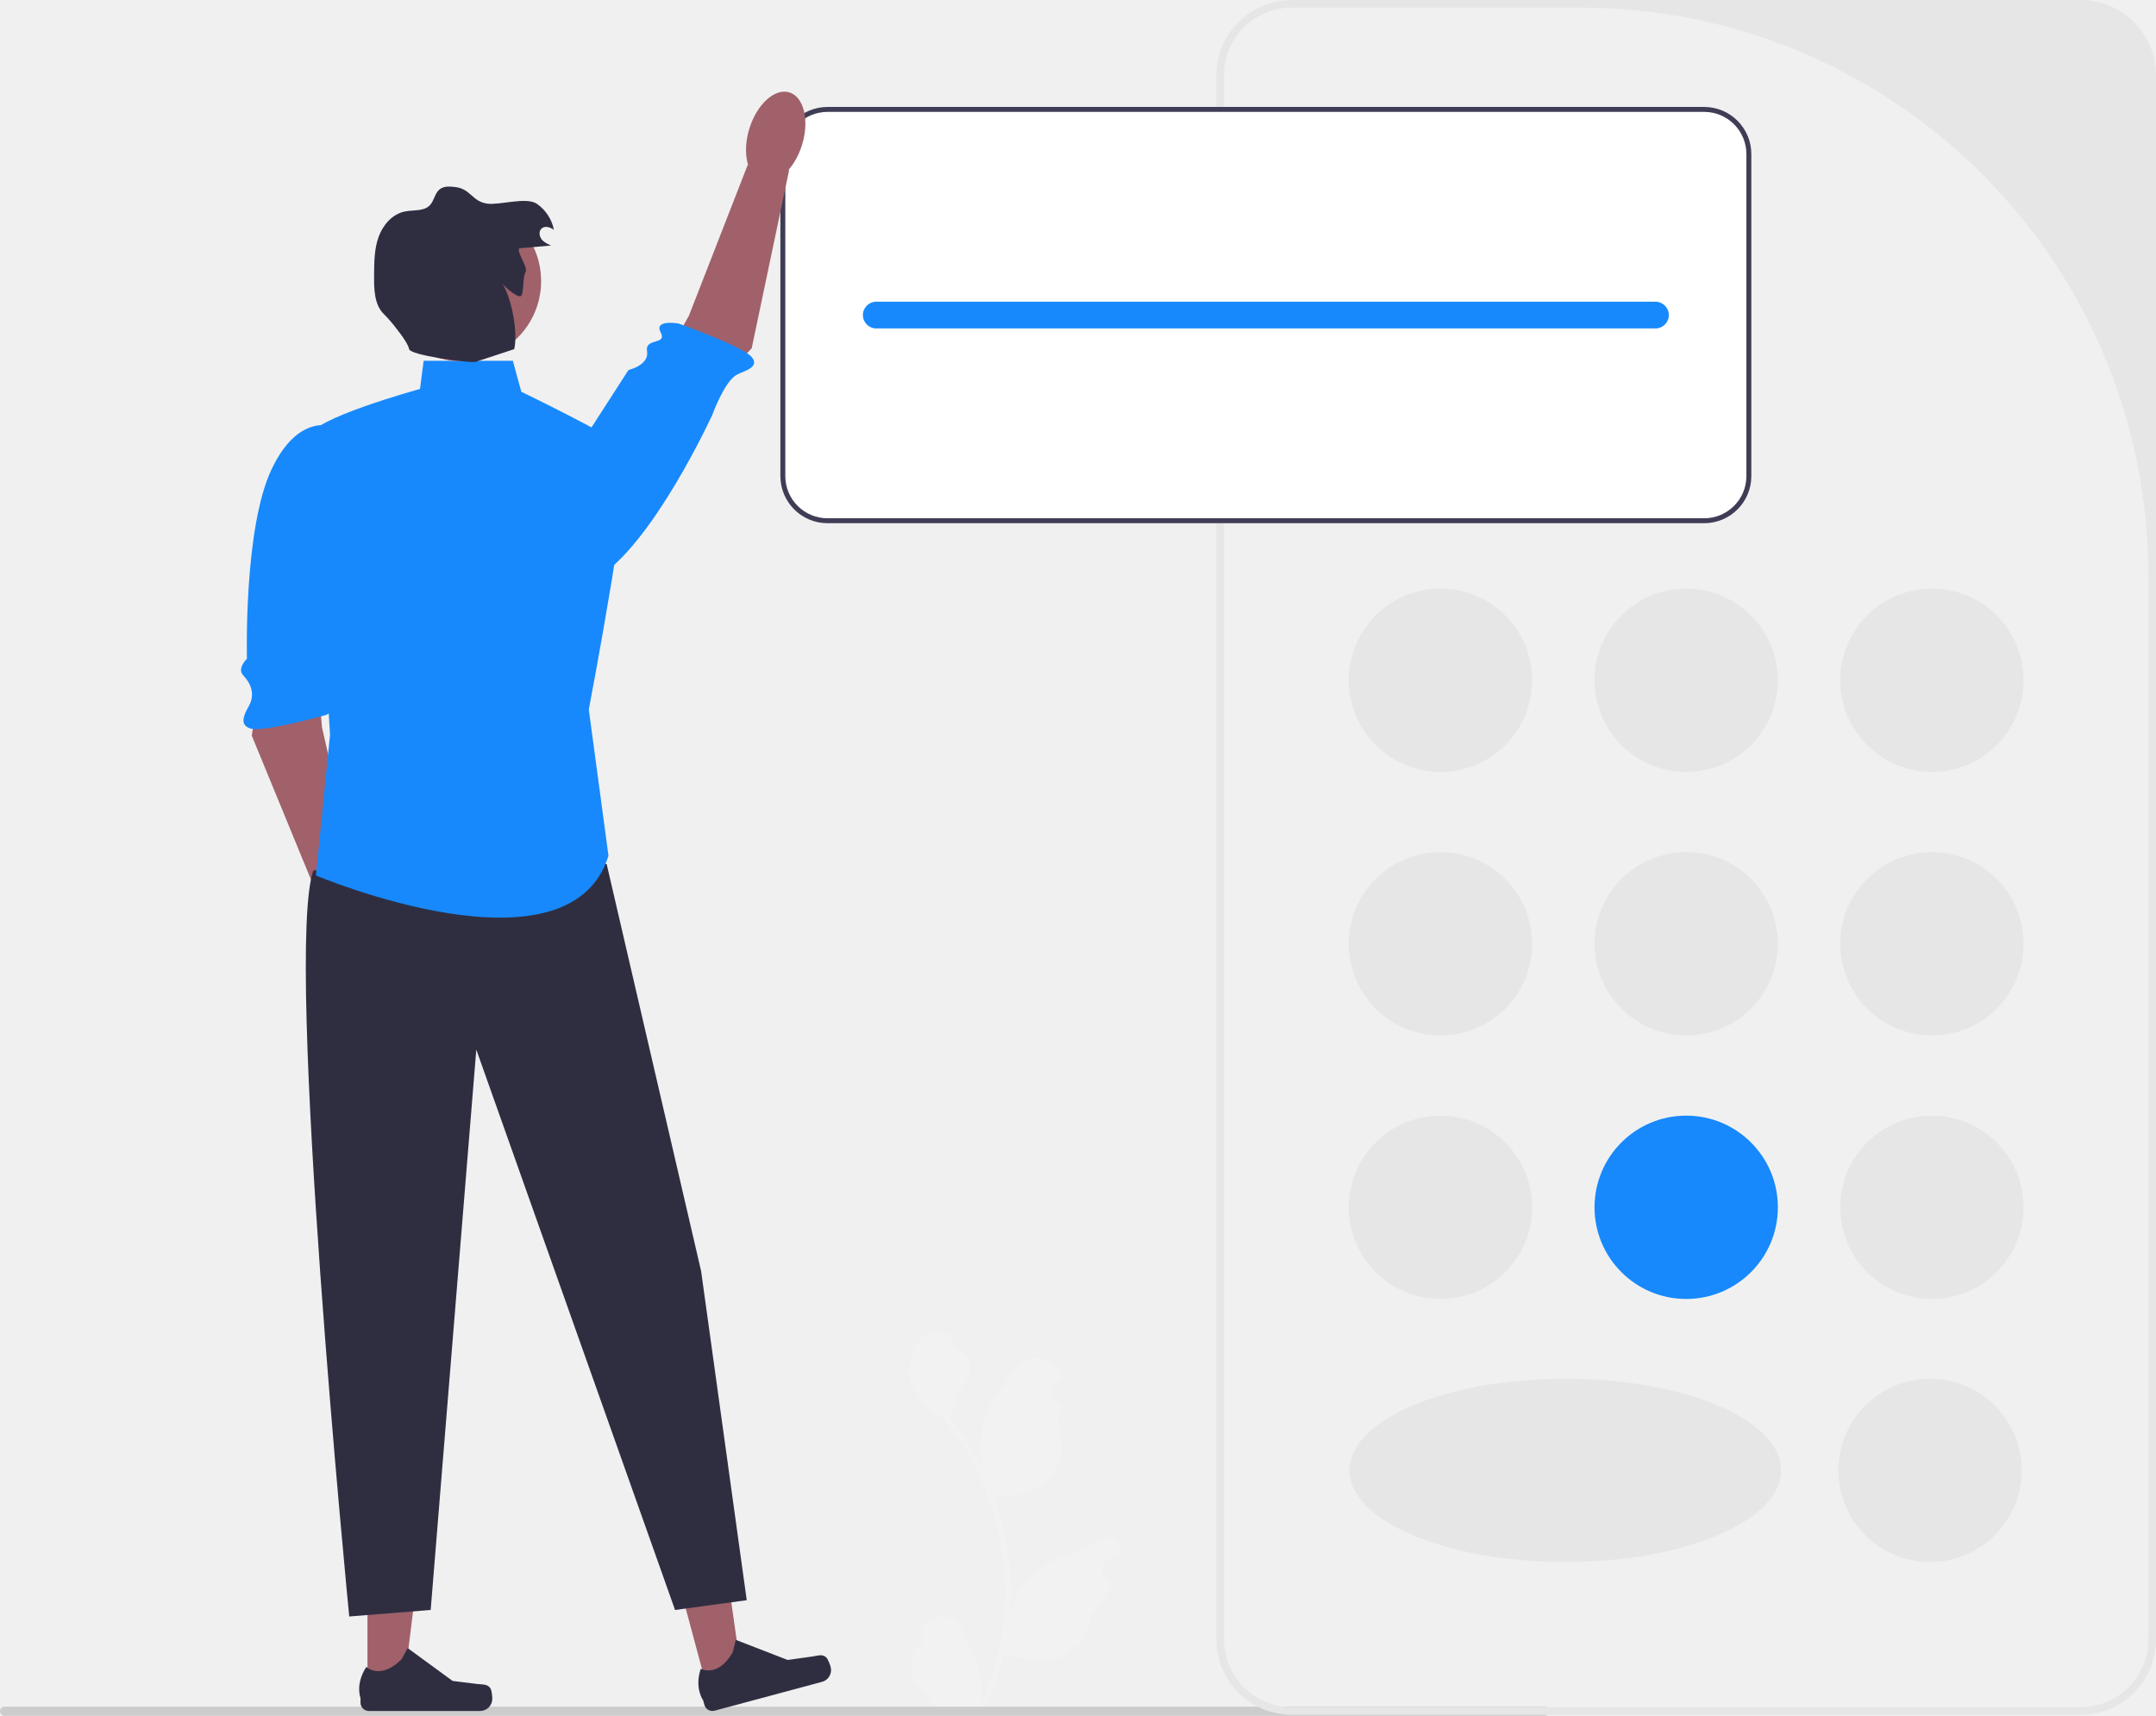
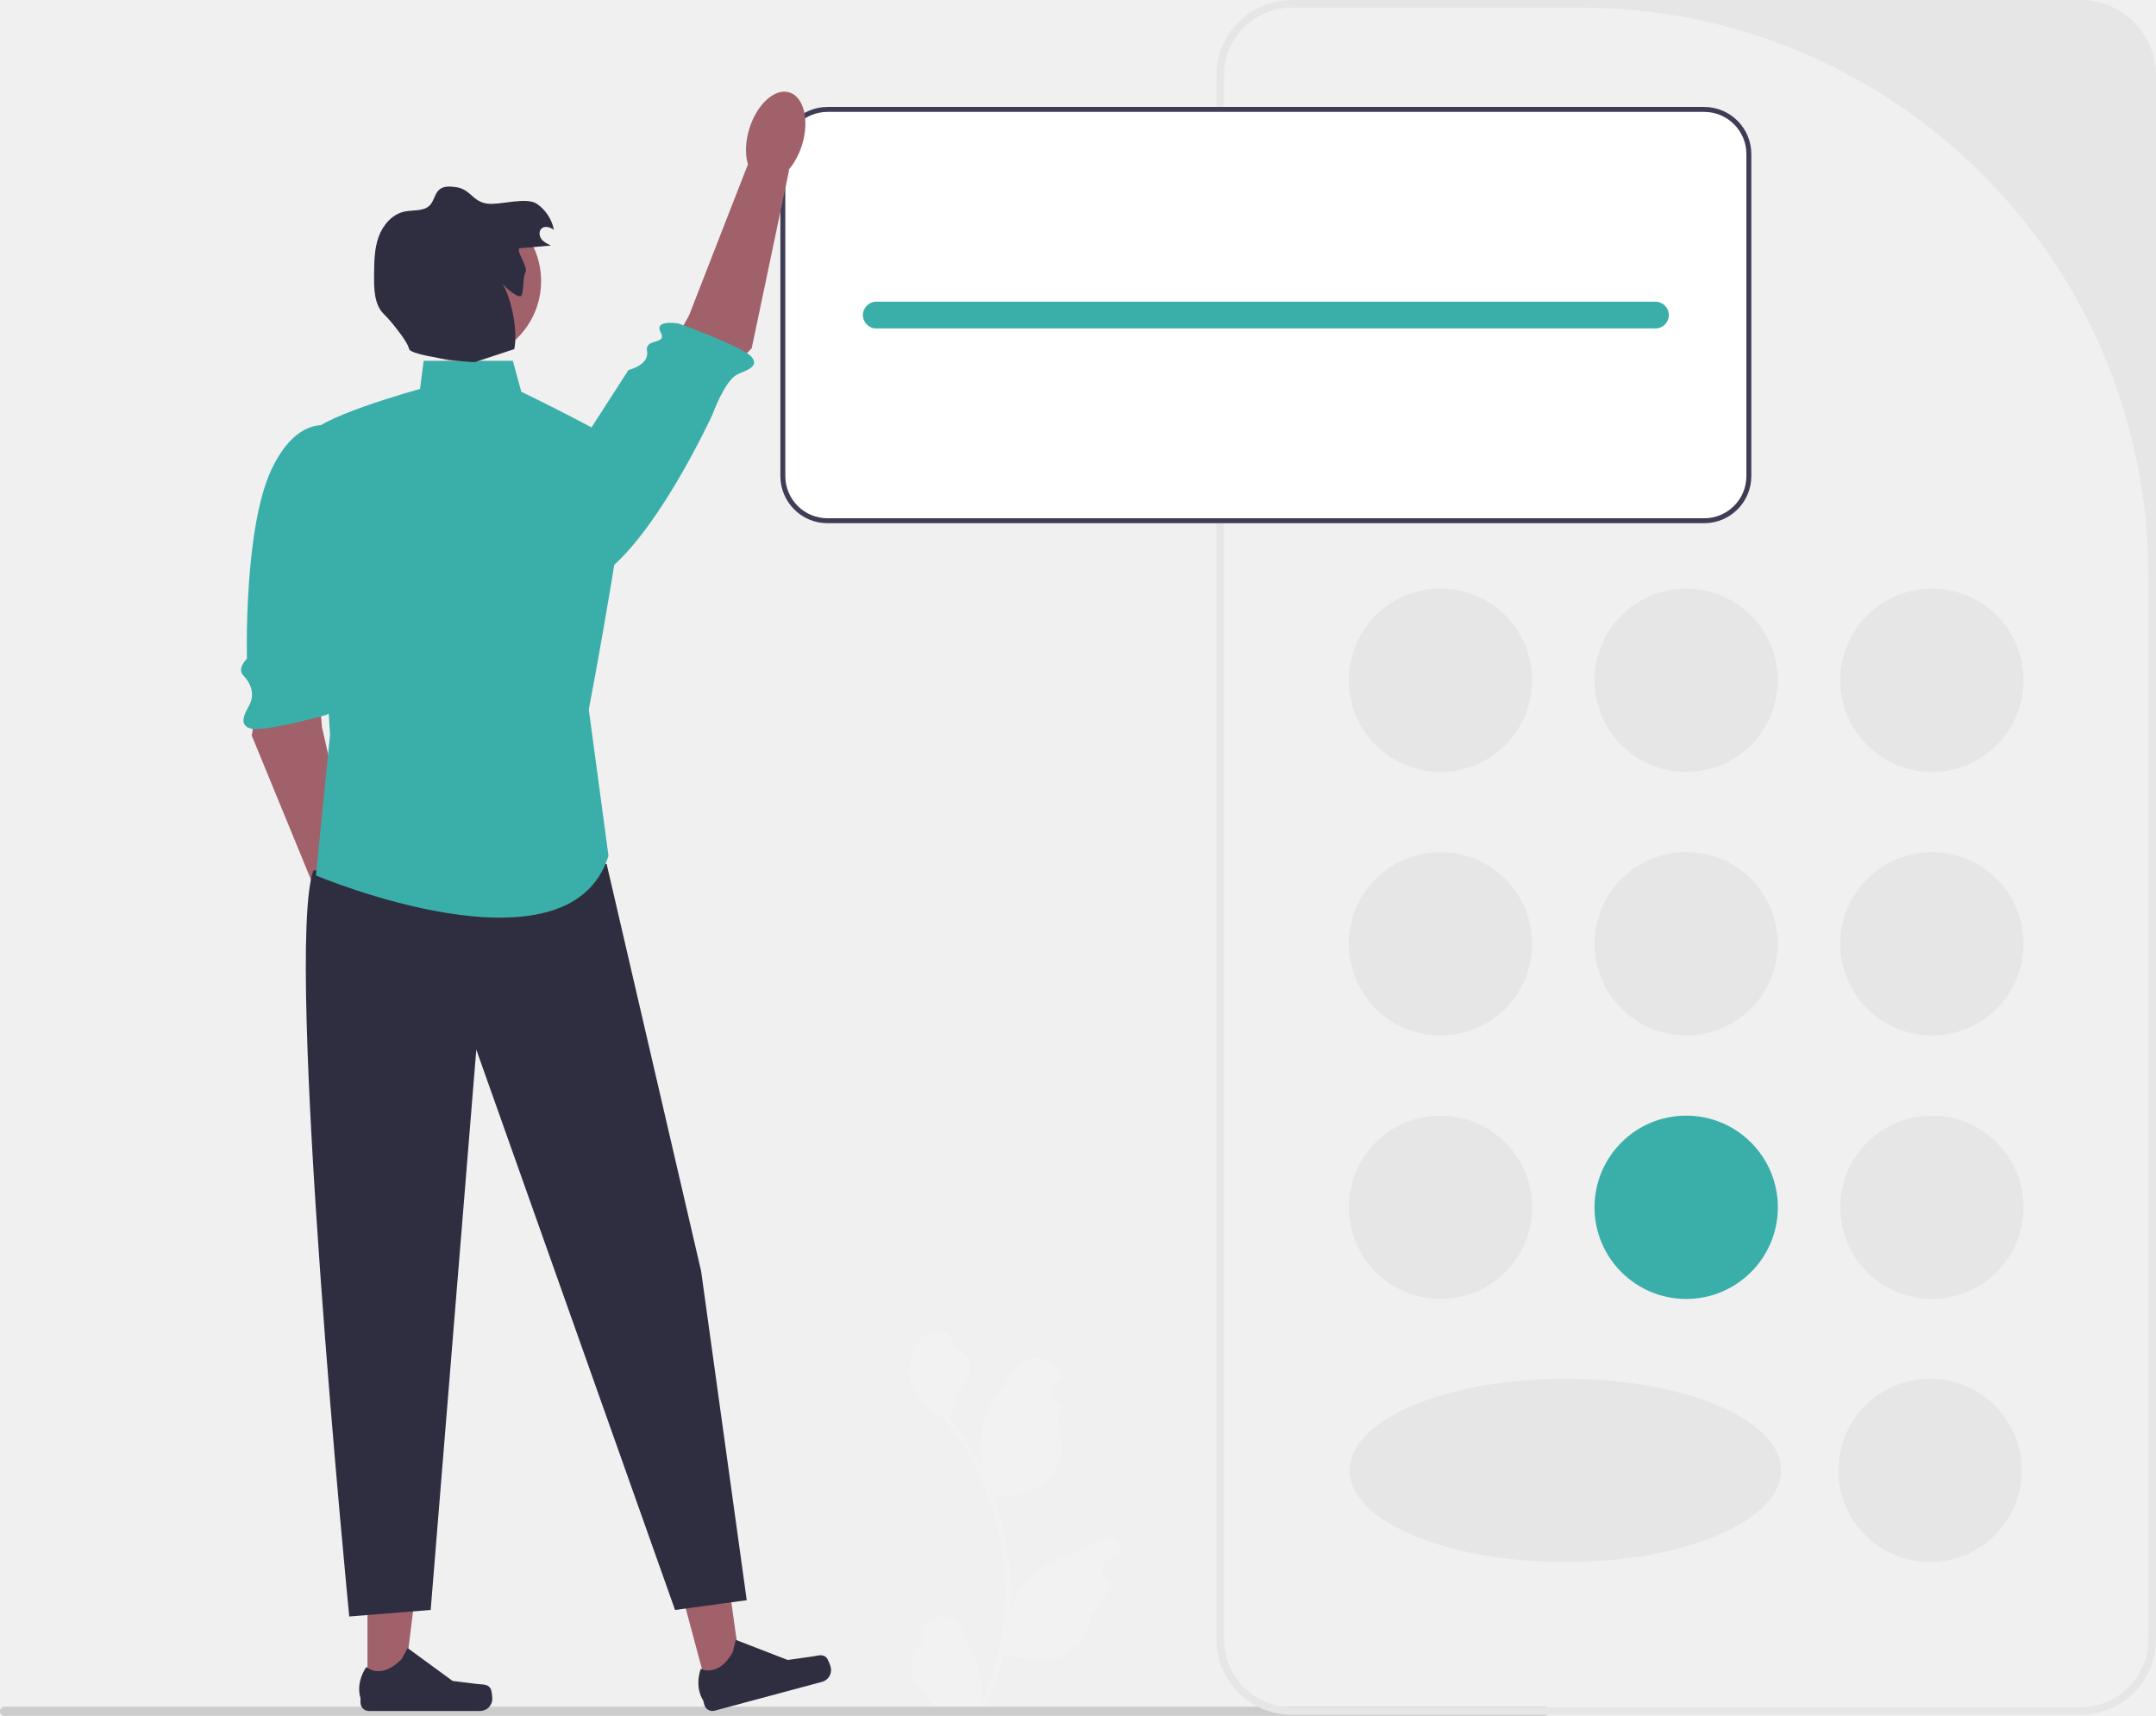
<svg xmlns="http://www.w3.org/2000/svg" width="564.468" height="449.265" viewBox="0 0 564.468 449.265">
  <path d="M239.346,431.63c2.066,.129,3.208-2.437,1.645-3.933l-.155-.618c.02-.05,.041-.099,.062-.148,2.089-4.982,9.17-4.947,11.241,.042,1.839,4.428,4.179,8.864,4.756,13.546,.258,2.067,.142,4.172-.316,6.2,4.308-9.411,6.575-19.687,6.575-30.021,0-2.597-.142-5.193-.433-7.783-.239-2.119-.568-4.224-.995-6.31-2.306-11.277-7.299-22.018-14.5-30.99-3.462-1.892-6.349-4.851-8.093-8.397-.626-1.279-1.117-2.655-1.35-4.056,.394,.052,1.486-5.949,1.188-6.317,.549-.833,1.532-1.247,2.131-2.06,2.982-4.043,7.091-3.337,9.236,2.157,4.582,2.313,4.627,6.148,1.815,9.837-1.789,2.347-2.035,5.522-3.604,8.035,.162,.207,.329,.407,.491,.614,2.961,3.798,5.522,7.88,7.681,12.169-.61-4.766,.291-10.508,1.826-14.21,1.748-4.217,5.025-7.769,7.91-11.415,3.466-4.379,10.573-2.468,11.184,3.083,.006,.054,.012,.107,.017,.161-.429,.242-.848,.499-1.259,.77-2.339,1.547-1.531,5.174,1.241,5.602l.063,.01c-.155,1.544-.42,3.074-.807,4.579,3.702,14.316-4.29,19.53-15.701,19.764-.252,.129-.497,.258-.749,.381,1.156,3.255,2.08,6.594,2.764,9.979,.614,2.99,1.04,6.013,1.279,9.049,.297,3.83,.271,7.68-.052,11.503l.019-.136c.82-4.211,3.107-8.145,6.427-10.87,4.946-4.063,11.933-5.559,17.268-8.824,2.568-1.572,5.859,.459,5.411,3.437l-.022,.143c-.794,.323-1.569,.698-2.319,1.117-.429,.242-.848,.499-1.259,.77-2.339,1.547-1.531,5.174,1.241,5.602l.063,.01c.045,.006,.084,.013,.129,.019-1.363,3.236-3.262,6.239-5.639,8.829-2.315,12.497-12.256,13.683-22.89,10.044h-.006c-1.163,5.064-2.861,10.011-5.044,14.726h-18.02c-.065-.2-.123-.407-.181-.607,1.666,.103,3.346,.006,4.986-.297-1.337-1.641-2.674-3.294-4.011-4.935-.032-.032-.058-.065-.084-.097-.678-.84-1.363-1.673-2.041-2.512l-0-.001c-.042-2.578,.267-5.147,.879-7.64l.001-0Z" fill="#f2f2f2" />
  <path d="M0,448.075c0,.66,.53,1.19,1.19,1.19H404.48c.66,0,1.19-.53,1.19-1.19,0-.66-.53-1.19-1.19-1.19H1.19c-.66,0-1.19,.53-1.19,1.19Z" fill="#ccc" />
  <path d="M544.743,449h-206.551c-10.876,0-19.724-8.849-19.724-19.725V19.725c0-10.876,8.848-19.725,19.724-19.725h206.551c10.876,0,19.725,8.849,19.725,19.725V429.275c0,10.876-8.849,19.725-19.725,19.725ZM338.192,2c-9.789,0-17.724,7.935-17.724,17.724V429.275c0,9.789,7.936,17.725,17.725,17.725h206.551c9.789,0,17.725-7.936,17.725-17.725V150.705c0-82.127-66.577-148.705-148.705-148.705h-75.571Z" fill="#e6e6e6" />
  <g>
    <circle cx="377.134" cy="178.118" r="24" fill="#e6e6e6" />
    <circle cx="505.801" cy="178.118" r="24" fill="#e6e6e6" />
    <circle cx="441.467" cy="178.118" r="24" fill="#e6e6e6" />
  </g>
  <circle cx="377.134" cy="247.118" r="24" fill="#e6e6e6" />
  <circle cx="505.801" cy="247.118" r="24" fill="#e6e6e6" />
  <circle cx="441.467" cy="247.118" r="24" fill="#e6e6e6" />
  <circle cx="377.134" cy="316.118" r="24" fill="#e6e6e6" />
  <circle cx="505.31" cy="385" r="24" fill="#e6e6e6" />
  <ellipse cx="409.81" cy="385" rx="56.5" ry="24" fill="#e6e6e6" />
  <circle cx="505.801" cy="316.118" r="24" fill="#e6e6e6" />
-   <circle cx="441.467" cy="316.118" r="24" fill="#1789fc" />
+   <circle cx="441.467" cy="316.118" r="24" fill="#3aafa9" />
  <path d="M446.184,28H216.65c-6.806,0-12.34,5.534-12.34,12.34V124.66c0,6.806,5.534,12.34,12.34,12.34h229.534c6.806,0,12.34-5.534,12.34-12.34V40.34c0-6.806-5.534-12.34-12.34-12.34Z" fill="#fff" />
  <path d="M446.184,28H216.65c-6.806,0-12.34,5.534-12.34,12.34V124.66c0,6.806,5.534,12.34,12.34,12.34h229.534c6.806,0,12.34-5.534,12.34-12.34V40.34c0-6.806-5.534-12.34-12.34-12.34Zm11.043,96.66c0,6.092-4.95,11.043-11.043,11.043H216.65c-6.092,0-11.043-4.95-11.043-11.043V40.34c0-6.092,4.95-11.043,11.043-11.043h229.534c6.092,0,11.043,4.95,11.043,11.043V124.66Z" fill="#3f3d56" />
-   <rect x="225.917" y="79" width="211" height="7" rx="3.5" ry="3.5" fill="#1789fc" />
+   <rect x="225.917" y="79" width="211" height="7" rx="3.5" ry="3.5" fill="#3aafa9" />
  <g>
    <g>
      <polygon points="67.952 180.421 65.908 192.596 84.038 236.7 93.766 231.699 84.298 190.427 82.937 174.676 67.952 180.421" fill="#a0616a" />
-       <path d="M87.966,111.929s-9.493-4.598-16.859,10.939c-7.366,15.537-6.454,49.614-6.454,49.614,0,0-2.682,2.554-.98,4.342s3.29,4.626,1.553,7.897c-.915,1.724-3.034,5.097,.435,6.055,3.469,.958,19.698-3.568,19.698-3.568,0,0,6.068-2.718,2.62-4.549-3.448-1.831,1.408-12.905,1.408-12.905l4.012-31.991-5.435-25.833Z" fill="#1789fc" />
+       <path d="M87.966,111.929s-9.493-4.598-16.859,10.939c-7.366,15.537-6.454,49.614-6.454,49.614,0,0-2.682,2.554-.98,4.342s3.29,4.626,1.553,7.897c-.915,1.724-3.034,5.097,.435,6.055,3.469,.958,19.698-3.568,19.698-3.568,0,0,6.068-2.718,2.62-4.549-3.448-1.831,1.408-12.905,1.408-12.905l4.012-31.991-5.435-25.833Z" fill="#3aafa9" />
      <ellipse cx="91.852" cy="241.931" rx="7.217" ry="12.155" transform="translate(-66.97226 37.62166) rotate(-17.07063)" fill="#a0616a" />
    </g>
    <g>
      <polygon points="185.278 442.57 194.364 440.131 189.282 403.923 175.872 407.522 185.278 442.57" fill="#a0616a" />
      <path d="M216.354,434.01h0c.411,.401,.973,1.898,1.121,2.453h0c.457,1.703-.553,3.454-2.256,3.911l-28.14,7.551c-1.162,.312-2.357-.377-2.668-1.539l-.314-1.172s-2.337-3.148-.635-8.257c0,0,4.474,2.442,8.368-4.308l.807-3.265,13.591,5.261,6.506-.915c1.423-.2,2.592-.724,3.621,.28Z" fill="#2f2e41" />
    </g>
    <g>
      <polygon points="96.211 442.361 105.619 442.36 110.095 406.072 96.209 406.073 96.211 442.361" fill="#a0616a" />
      <path d="M128.444,442.148h0c.293,.493,.447,2.086,.447,2.659h0c0,1.763-1.43,3.193-3.193,3.193h-29.135c-1.203,0-2.178-.975-2.178-2.178v-1.213s-1.441-3.646,1.526-8.139c0,0,3.688,3.518,9.199-1.992l1.625-2.944,11.764,8.603,6.52,.803c1.427,.176,2.691-.027,3.425,1.209Z" fill="#2f2e41" />
    </g>
    <path d="M158.823,226.205l24.739,106.632,11.943,86.159-18.767,2.559-52.037-146.726-11.943,146.726-21.326,1.706s-17.061-174.024-9.384-195.35l76.775-1.706Z" fill="#2f2e41" />
    <g>
      <polygon points="188.269 100.115 196.805 91.196 206.607 44.529 195.751 43.196 180.377 82.65 172.647 96.441 188.269 100.115" fill="#a0616a" />
-       <path d="M133.21,145.505s7.988,14.729,22.815,6.022c14.827-8.708,30.508-42.992,30.508-42.992,0,0,3.131-8.715,6.407-10.444,1.726-.911,6.168-1.894,3.838-4.636-2.33-2.743-19.09-8.739-19.09-8.739,0,0-6.547-1.164-4.725,2.289,1.822,3.453-4.162,1.314-3.558,4.968,.604,3.654-4.862,4.913-4.862,4.913l-31.333,48.62Z" fill="#1789fc" />
+       <path d="M133.21,145.505s7.988,14.729,22.815,6.022c14.827-8.708,30.508-42.992,30.508-42.992,0,0,3.131-8.715,6.407-10.444,1.726-.911,6.168-1.894,3.838-4.636-2.33-2.743-19.09-8.739-19.09-8.739,0,0-6.547-1.164-4.725,2.289,1.822,3.453-4.162,1.314-3.558,4.968,.604,3.654-4.862,4.913-4.862,4.913l-31.333,48.62Z" fill="#3aafa9" />
      <ellipse cx="203.087" cy="35.81" rx="12.155" ry="7.217" transform="translate(109.0197 219.3257) rotate(-72.86125)" fill="#a0616a" />
    </g>
-     <path d="M134.271,94.473h-23.356l-.945,7.364s-29.456,8.101-28.72,12.519,5.155,78.059,5.155,78.059l-3.682,36.82s66.277,27.984,76.587-5.155l-5.155-38.293s12.519-65.54,9.573-68.486c-2.946-2.946-27.247-14.728-27.247-14.728l-2.209-8.101Z" fill="#1789fc" />
+     <path d="M134.271,94.473h-23.356l-.945,7.364s-29.456,8.101-28.72,12.519,5.155,78.059,5.155,78.059l-3.682,36.82s66.277,27.984,76.587-5.155l-5.155-38.293s12.519-65.54,9.573-68.486c-2.946-2.946-27.247-14.728-27.247-14.728l-2.209-8.101Z" fill="#3aafa9" />
    <circle cx="120.704" cy="73.601" r="20.964" fill="#a0616a" />
    <path d="M136.229,64.978c2.679-.226,5.357-.453,8.036-.679-.921-.422-1.88-.874-2.493-1.68-.613-.806-.74-2.08,.001-2.77,.866-.807,2.3-.379,3.246,.331-.521-2.721-2.145-5.214-4.423-6.79-2.783-1.925-9.668,.37-13.023-.072-3.871-.51-4.354-3.811-8.226-4.321-1.459-.192-3.101-.337-4.249,.585-1.273,1.022-1.415,2.955-2.538,4.14-1.603,1.692-4.351,1.193-6.632,1.669-3.231,.674-5.667,3.508-6.792,6.611s-1.166,6.479-1.195,9.78c-.032,3.699-.044,7.982,2.632,10.537,1.63,1.557,6.07,6.897,6.55,9.099,.341,1.564,14.234,3.469,17.245,3.382l10.263-3.382c1.009-4.441-.66-13.227-3.058-17.099,.79,1.043,4.442,4.183,5,3s.305-4.892,1-6c.877-1.399-2.988-6.201-1.343-6.34Z" fill="#2f2e41" />
  </g>
</svg>
